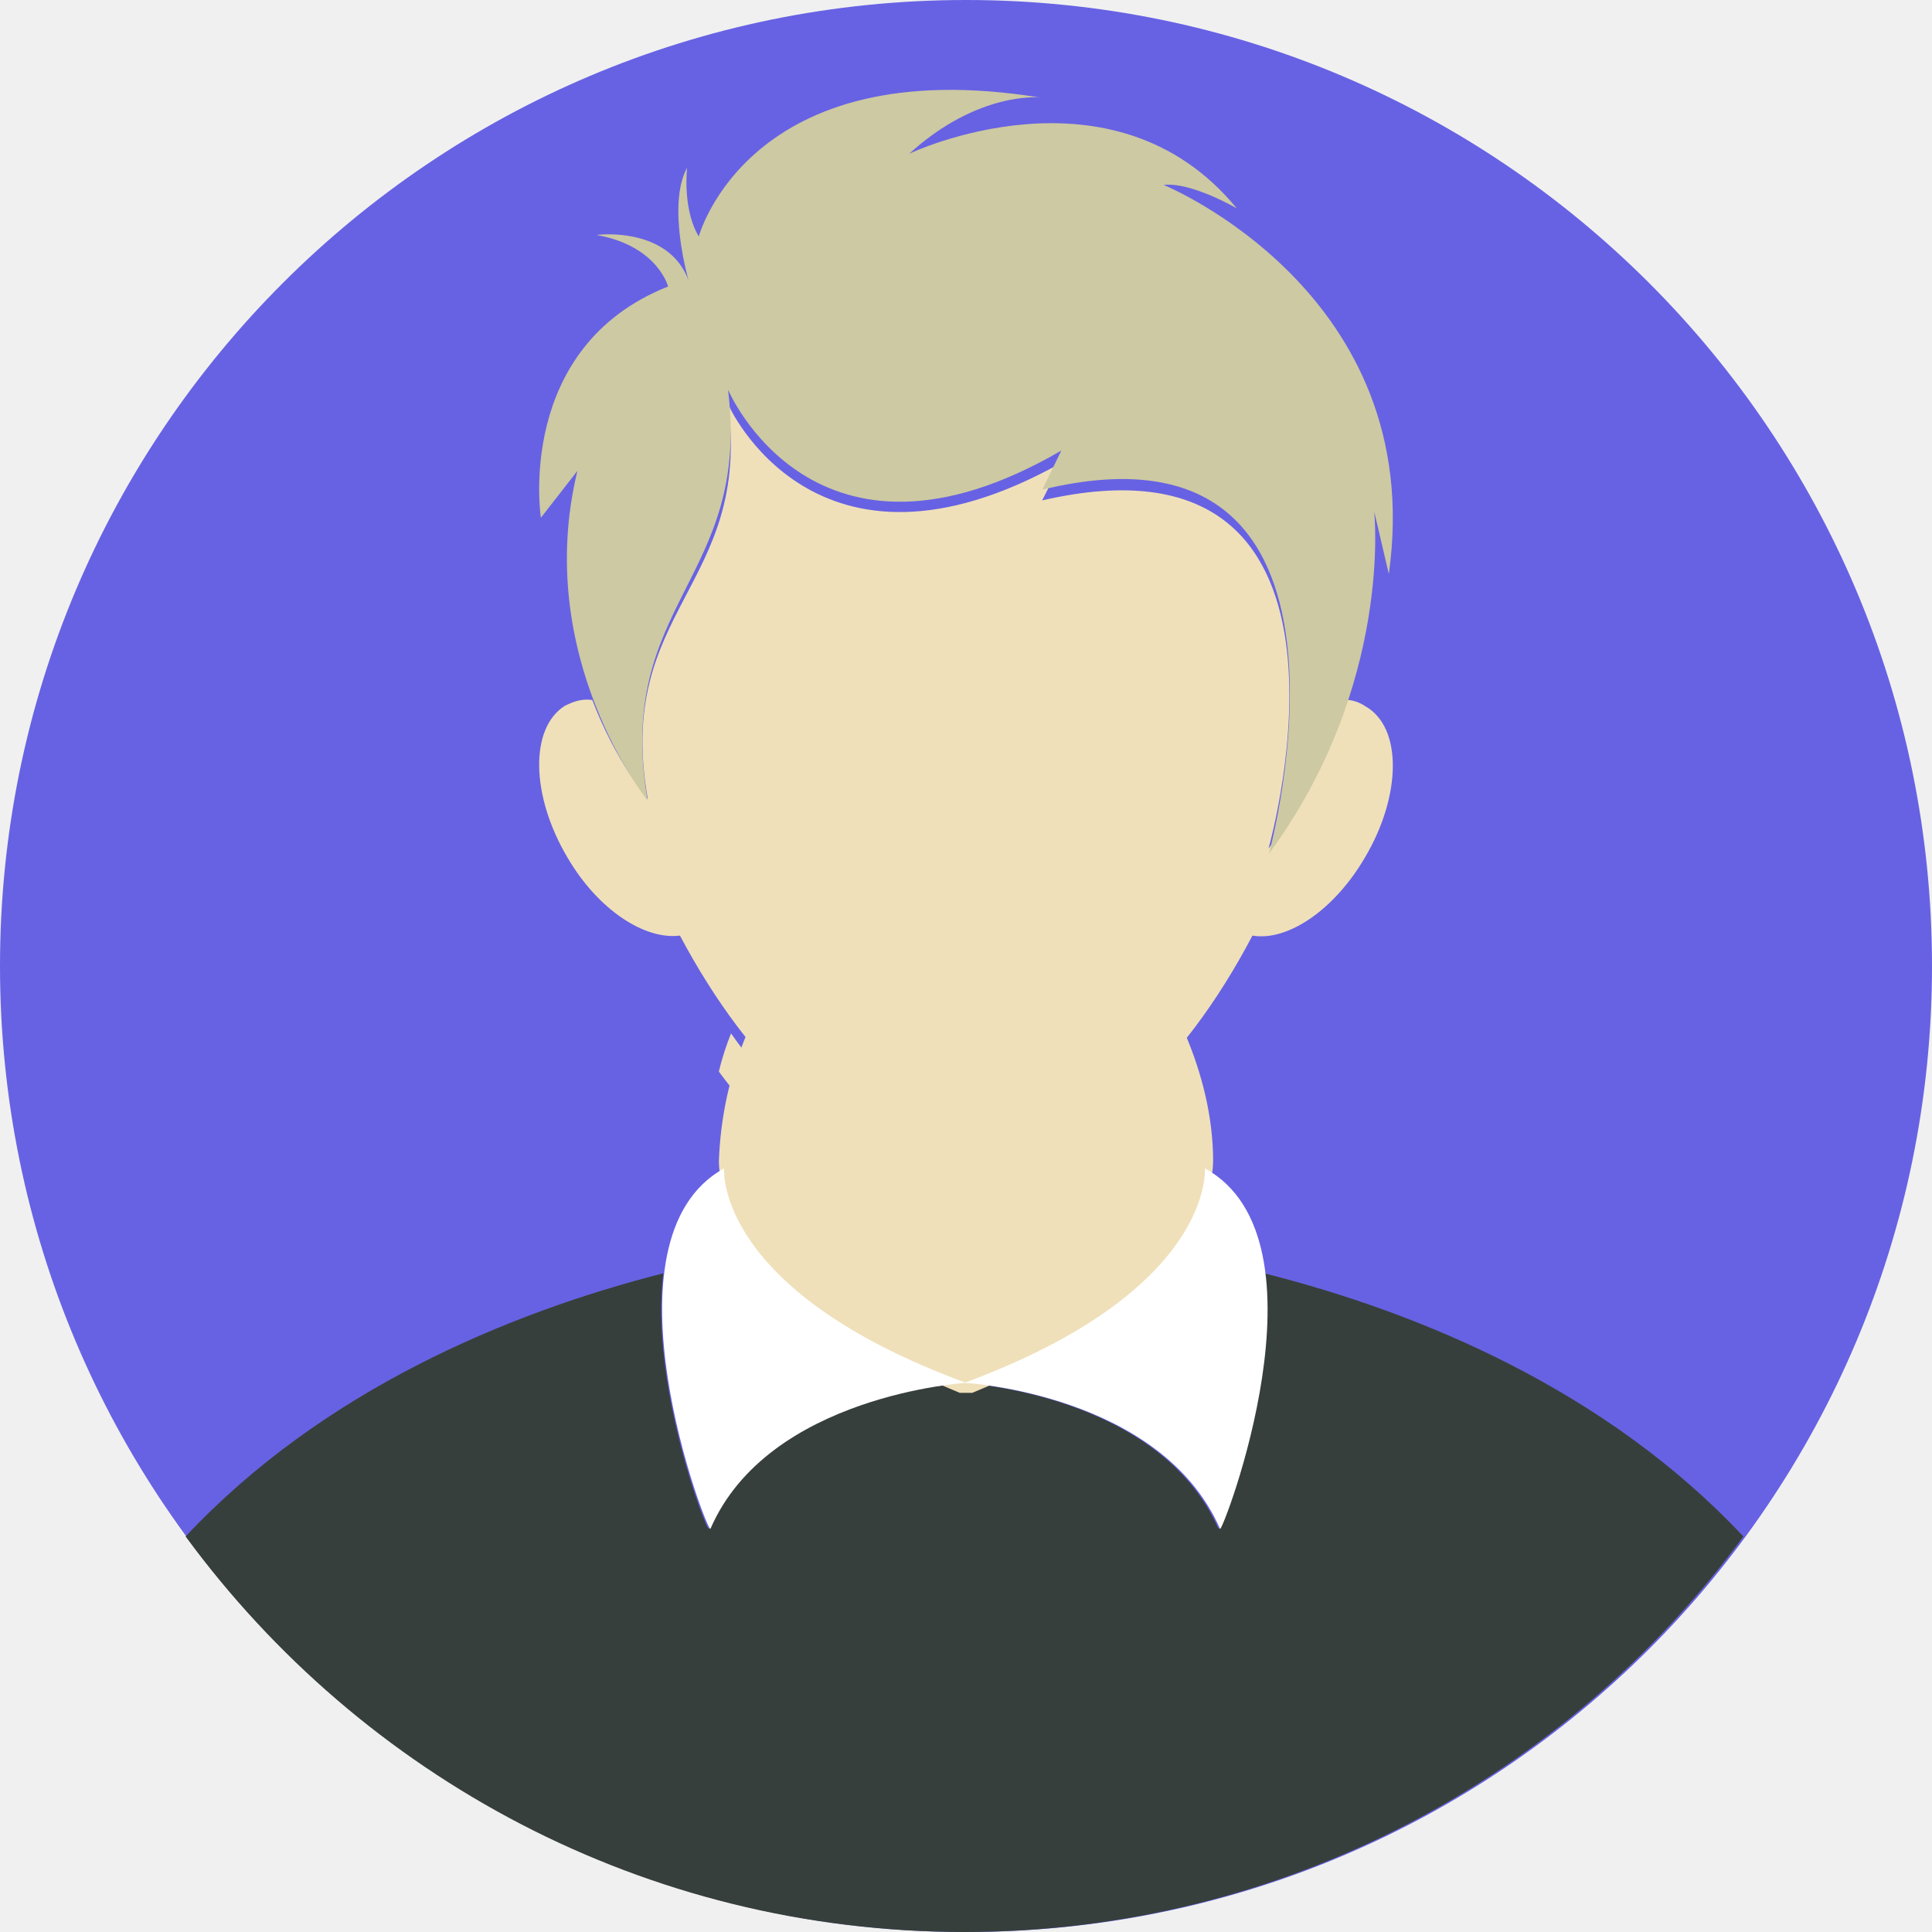
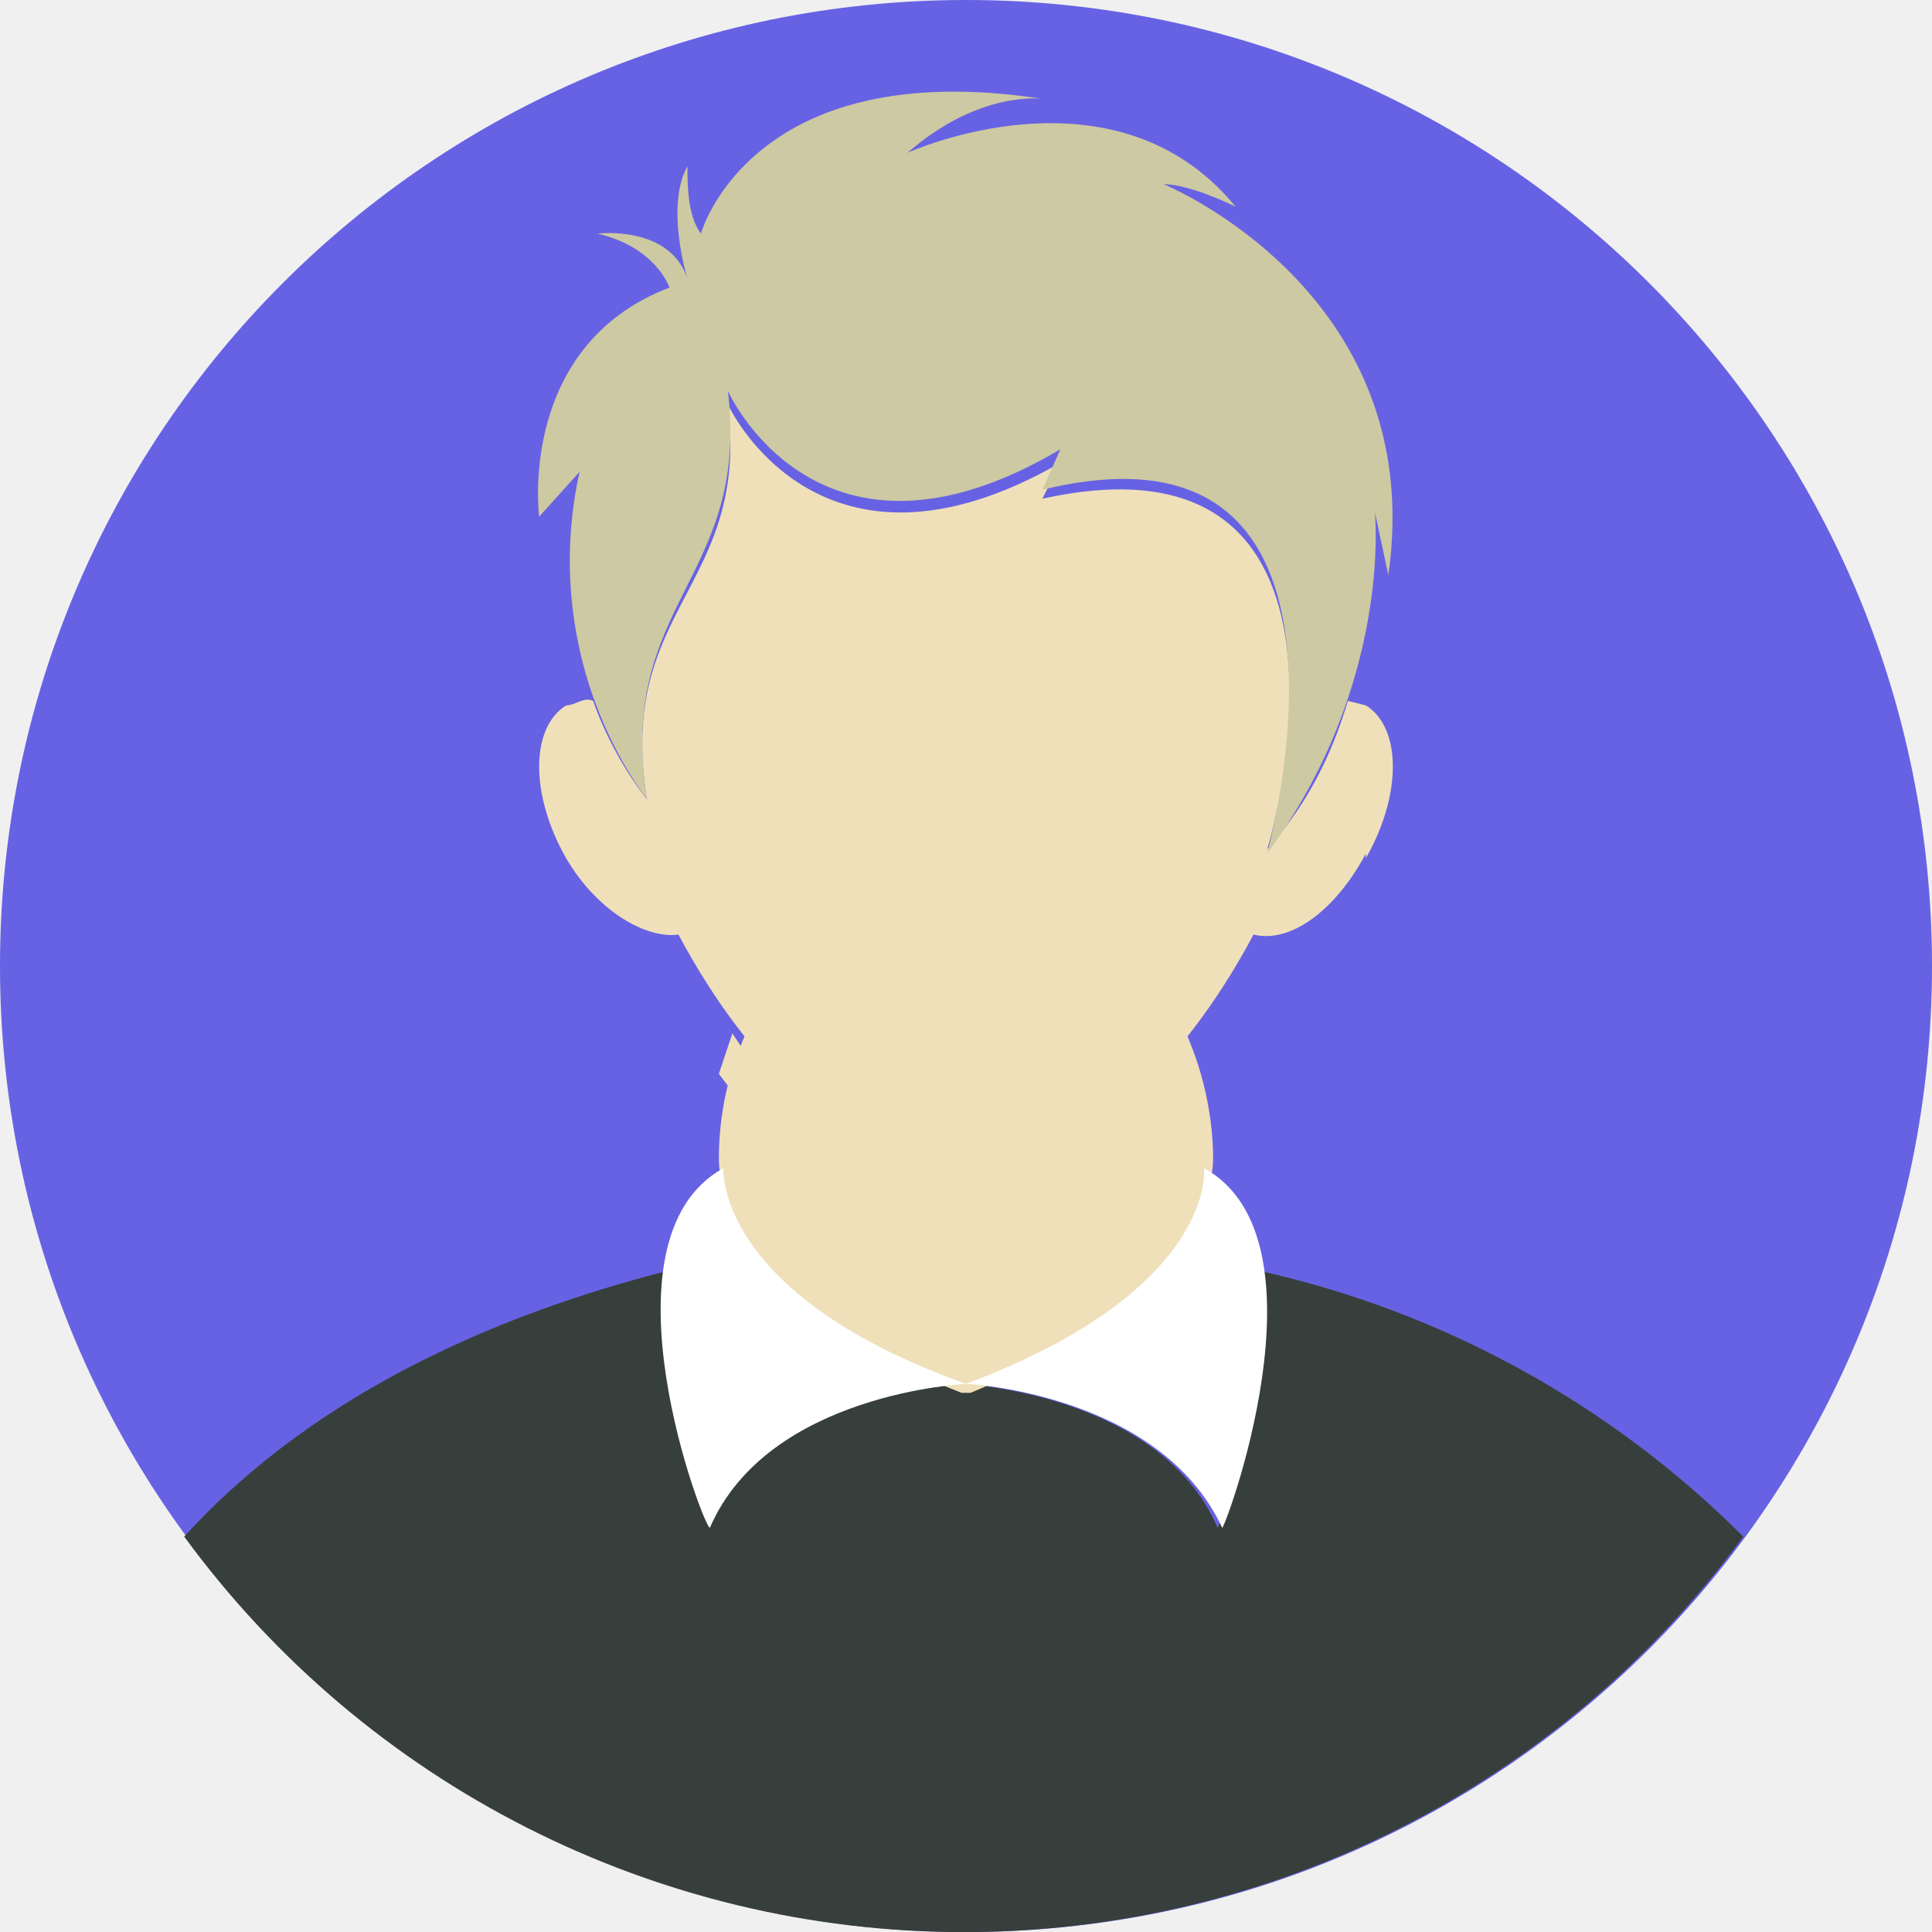
- <svg xmlns="http://www.w3.org/2000/svg" xmlns:ns1="http://ns.gravit.io/" xmlns:xlink="http://www.w3.org/1999/xlink" style="isolation:isolate" viewBox="100 100 800 800" width="800pt" height="800pt">
-   <switch>
-     <g>
-       <path d=" M 500 900 C 720.913 900 900 720.913 900 500 C 900 279.086 720.913 100 500 100 C 279.086 100 100 279.086 100 500 C 100 720.913 279.086 900 500 900 Z " fill="rgb(103,98,227)" />
-       <path d=" M 501.89 671.97 C 501.261 671.97 500.631 672.601 499.371 672.601 C 498.74 672.601 498.112 671.97 496.85 671.97 L 501.89 671.97 Z " fill="rgb(55,63,60)" />
-       <path d=" M 821.89 736.22 C 749.449 835.118 631.654 900 499.371 900 C 367.087 900 249.922 835.747 176.851 736.22 C 233.544 675.747 310.394 643.622 374.646 627.245 C 368.977 673.228 392.913 734.96 393.544 733.07 C 417.481 677.637 498.74 672.599 498.74 672.599 C 498.74 672.599 580 677.008 604.567 733.07 C 605.198 734.331 629.135 673.228 623.464 627.245 C 688.346 643.622 765.198 675.747 821.89 736.22 Z " fill="rgb(55,63,60)" />
-       <path d=" M 602.326 580.765 C 602.326 589.807 597.144 637.795 502.59 676.744 L 497.41 676.744 C 402.856 637.795 397.674 589.807 397.674 580.765 C 398.322 562.683 402.208 544.599 409.332 527.907 C 435.237 559.204 466.324 580.069 500 580.069 C 533.029 580.069 564.763 559.9 590.668 527.907 C 597.792 544.599 602.326 562.683 602.326 580.765 Z " fill="rgb(239,224,186)" />
-       <path d=" M 598.897 583.78 C 598.897 583.78 603.306 634.173 499.369 672.599 C 499.369 672.599 580.629 677.008 605.196 733.072 C 605.827 735.591 653.07 613.386 598.897 583.78 Z " fill="rgb(255,255,255)" />
-       <path d=" M 399.842 583.78 C 346.3 613.386 392.913 734.962 394.173 733.072 C 418.11 677.639 500 672.599 500 672.599 C 395.433 634.173 399.842 583.78 399.842 583.78 Z " fill="rgb(255,255,255)" />
-       <path d=" M 583.721 543.741 C 557.323 579.367 525.896 602.326 490.698 602.326 C 455.5 602.326 424.073 579.367 397.674 543.741 C 398.932 538.199 400.817 532.657 402.703 527.907 C 427.844 563.533 458.013 587.284 490.698 587.284 C 523.382 587.284 553.552 564.324 578.692 527.907 C 580.579 532.657 582.463 538.199 583.721 543.741 Z " fill="rgb(239,224,186)" />
-       <path d=" M 665.178 455.096 C 652.478 476.845 633.126 489.894 618.612 487.408 C 589.583 542.711 547.25 583.721 500.08 583.721 C 452.91 583.721 410.577 542.089 381.55 487.408 C 367.034 489.273 347.684 476.845 334.984 455.096 C 319.864 429.62 319.26 401.658 333.773 392.339 C 337.403 390.474 341.031 389.232 345.263 389.853 C 354.94 415.328 368.244 430.863 368.244 430.863 C 354.335 351.948 411.181 343.25 401.505 267.442 C 401.505 267.442 437.187 348.841 539.39 291.676 L 531.527 307.209 C 674.249 274.277 626.473 447.02 625.263 451.369 C 641.593 430.242 651.873 409.114 657.92 389.853 C 660.339 389.853 663.364 391.096 665.178 392.339 C 680.9 401.036 680.296 429.62 665.178 455.096 Z " fill="rgb(239,224,186)" />
-       <path d=" M 581.855 176.578 C 593.356 175.284 612.123 186.283 612.123 186.283 C 560.666 123.525 476.519 163.638 476.519 163.638 C 504.973 137.759 530.398 140.347 530.398 140.347 C 409.929 120.937 389.347 197.929 389.347 197.929 C 383.898 188.871 383.898 175.931 384.504 169.461 C 376.028 184.989 385.109 216.044 385.109 216.044 C 376.633 193.4 346.971 197.282 346.971 197.282 C 372.396 201.81 376.633 218.632 376.633 218.632 C 313.07 243.865 323.967 314.387 323.967 314.387 L 339.1 294.977 C 320.333 371.968 368.158 431.49 368.158 431.49 C 354.234 349.323 411.14 340.266 401.453 261.333 C 401.453 261.333 437.17 346.089 539.479 286.566 L 531.609 302.74 C 676.292 267.803 625.442 453.488 625.442 453.488 C 676.899 383.613 669.029 311.799 669.029 311.799 L 675.081 337.678 C 691.427 221.22 581.855 176.578 581.855 176.578 Z " fill="rgb(205,201,162)" />
-     </g>
-     <ns1:gravitElementRef xlink:href="#vktuacdzPD6IlngoCVAuPjkqjmQ4xZZl" />
-   </switch>
-   <ns1:gravitGraphicSource id="vktuacdzPD6IlngoCVAuPjkqjmQ4xZZl" version="1">eMKcw41ZacKvwqNIwpbDvS/Cr0fDsyVTw7MwZi1pwqQGw4xiwozCjcKDw4Uswq1SwonDlcOsGDA2w5DCqsO/PsOYacK8KcKrw7VUw5JIw6knSyYew7dww6LDhsK5SwTDv8O+w7jDp8OHbx/Du8K6bA8fw58/w74Zw7vDoxXCnWXDh8K6HS/Dv8Orw6PCt3/DvcO7esODw4E5RsO3w79HOMOtEMOVeMOpZWUTwowjw6PDncOBw7fCj8ODwrEZw6/Dv8OXB0UxDQAUJcKxw4vDvx1vw7rDh8O4w5UhUlrDgiEpZsOUwoJew4BpRsKnw43CqcKQG2LDoS7ClcOcw4rDhlsuw7DDuXnDrTxZCsOjwpcTCA7DrG9Dwr9/wr/CoFPDjWXCoGbDmQnDncOdw6PCu3bCg8KsbDjDnMKlwpbCskkPEUXDucO1DMK3esOdOzbDmg3DvWoZKcKfwrR+R8K/Dh3CmgXCn8KyE8O6D8Ouw6NnQsOPw5h4TcKeWcK+PsKfKmHDl8OKZsKBZ8KWw5N7w4zDjMKIRcKLJW7DqBPDkcKbwqXDsDTCncOrw5DCjcO7w7XDs8OEHcK1UcKFWMKpw4nDisKfwrVcw4zDlyrDljMlwojCgn3Ctj8VwoU8e3DCpyjDsUbDtMOOwp3CosOow5t0fsO/w73Du0cdwoTDh8Ouw7jDsVvDkWbDmcO1w4opwrzCqMKsL8KLMsO+w7dYwofDo8KPGcOxPxjChGDDqGzChsOBOAlhJMO6HRrDv34yPMKDwqDDv8KBwp4/w5hPwoZGw5w/MsKnDy4PwpnChBIXR8Opw4fDkMKkF8KBw5nDlnbDucKiwqcww47CssOtw73DlsO7wp1Gb8KufX3CvMO8w6MwTsOkwoPDucOHwr9mw5DDvDtJfMKHYcO8w7fCjz/Cv8O/MHbDi8OaD8Oqwp/CmBMJwqwUwpfDiz9cZ8K8wpTCr8K/MsOvYsOSHsKPw5fCqzzDu8O4DcO5c8Okw73Dn8KXw4fDgXHCssOvEsK2MjfDrcKGXTbDh1PChHnDjsKAB8OYw7rCrDvDs8O9w7jDhMKPP8KCMFxew4AXw4bCgS4OBsOMdTMkMFPDmMOyw6w0RjfCtXjCksOTLSHDsXd6L8Kxw6Ihw7bDnj3DvWXCrHDCm1Fvw6bDkMKTw7pdET7CosOUw5whw7IsVcK0KH/Ct01XLcKScMO5w5AqwoUXw47CusO0wrbDvDBSPSwvw6LDqsOwwqoGQTonw5M7w5TDgMKcw49BwrUJw4R5bmctY8K4w4zCuU03w7nDnsOKE8KYwpIzw6YmLlc3wponw4sLwrpRGA/CsAvCulIZw5Ubw5E5wqt5wpjCi2bCosKeUAcnOMKfw4TCjFFoNFnDuhAowqVdf0NfakzDvSDDuivDqzTDocKpLWd9RcKna8Oew5/DoMKLZ8KdwqLDqHdsw74dwoPCvsKgUsKTTMKSw7LDtHXClcO2w7RROG8VwpNoN8OifMKzQ0MCCwrCs8KsViJVwq1DaMO3wqLDkhVXAD8sVmrCsMKFwoPDgsKJY8OEISAOwpQYw5HDrcKOB8Kbw73CuUrCo8OYEMOnw5hfwqp0NgAXwpTCrsOIPDLDusKeSxbCmzlawq03w4PDgW4KWcOMw6wkWMO0wrzCg8OJagcxw5htw7HDtwBsQVLCqSR0wpdWw6PCsBJowr3CtcKQLsKfwoTDu1ovWg/Dn8OzKivCiUcCwohGGEMxQkJhwrdDUjYpw5JFfkMPw4QhfcKrF8Kdw4Rlw7fCoQs6HX9jw4HDssKFwrvDgcKvdxZEb8KGcC1ow7vCsxHDsMKow4XDtMO9wpLCsMKlw7JQw5jDpg19wpARCljDq8OTwpXDqC3Dp8OiUgYWwrfDqVzDkMK/aVwDwpRgwo48woJOw5YkMwlXwrTClcKGVF7DoMOhPMOvdcKMbsK3wpQJwpXDlMOMwprDqsKFw7tJQSDClGhMwr97BsOnw4bDhQtQw6IedMKNIBJATcK9J8OuwqIYwpDDmsOewqthScKHc8O/w4RZwo11wozCi8KTwpzDhGfCpQF9dUPCnwU+DjTCmWUewp7DkSx1CXR0dMOHDcO9GsOjwq7DvsKcMFpewrZFSMKuwpYewq7CmsKYwpLCpMKWO19zw6LCkkxXw7vCoRrCnBvDusKbwqXDsD50QcOvQ8OXesOjfhZpwoLDl8KOwqtAAcKVZcKyw6HDvmRuMsK1w6HCicKow4U6JcKdwrjDm8K5KwNFw7fCv8Kxd8O0TTLDmMOAwrYjZlpVwoJ2wqM3wr8rRMKKw7QHQcOzwqtqFW8XDmcUdm/DgsKgchUSw5suwpMbw7oKCcKTwrvCk3/CoC9Pc8Oiwr4Uwr90woZKI8Obw6HCucKvZChAwoAUWsO9w40Mw4UtEcK7A1/Dj1BYwoxiwqvCpcKdwp15FcKHwp3CrcKgwoXDjTZ0wpNwwpHDu8OlwrzCgsOkwpcMJcOIOw4WZQU7CsO7wpBLw4TCrEXCkcK5dUjCgwPDgsKTw67CicO6ecKGAsOJwonCnAnDv8Khw6dcWMOAwpbCscOhwqHCh0PCiTbCvMOmCULDkcKpwqt8KMKKw73CknbCgMK0wpbDqFTCmC9sw7HDnlnCjcKWw4onw5Q9d1bDo1AQw7jDkMKkZU7CgcKPwpfCpMOyw63DkcK3EcOHXgzCoXYdw5bCvcKNMQPClcOswrI2ckV4TcOQTQzCp1PDvisbcwfCrA3ChU4JA8O7wrbCqsOewqBkw5MxXMOSTR3CjFnDqcOLHsKVYUg7w4fDtcOWwpbChzxLwrXDtsOGw4pMKsOmBWrDrFXCqcK3OcODHGPDosOaw4Y8wrrDs2jDpks+fcOQUG/CkFEfDgfCik3DgsO7wpxHw4tpwoI/w5AVPcKgw65uwrgWw7zCs8OMXcKIwrYPwqJNeEbDvcKEwonDskHDp8OIw5XCslF7wpsRO0xrdTgDB3V/Q8OnQ8KZBsKmdzw9cj7CpsKOwo3CsMK6wpt1OsO7w5RnwofCh8OjE8O3WcK3wokEwqfDj8KIwrPDm8Ksw4jCgsOGAsOdXcO1IVQTGsK3wrI3w6DChsKOwpXCqsO/ZHlBwocWMnYfwrrCoMK3w6HCoMK+cS/CpMOGM8OpGcOIN8OLw54ww4NiwrNJw7LCghNLWMOzFjDCtjNuw6gcWQjDgMOFw6nDrsKRwpXDkcOzYMOcwqfDs0tnwofCnBXDjcOuS8OZAcK3XMOYesOJDsOwwpwcwptsZGTCiH0hQSzCkMK9wrfDjcK/wp4gakE7wqzDmTJCSkXDqMOlw4IhbcK0w4fCj1AiKWrDlC0ow7slQcOwwrvCucOtwpvCocODw6dcRlt4w5/Dt8KMwrTDhQ/DssOuw5Bvw7zCjsKkf8KeIDbCmH80w7LCv0wQScOpGsOAQnjDqCHCicKowq3CuMKNRxdYZcKvQ1tcw4ROwpV1wo4Xw4Zrw6PCrMO4JHvCkwTCvhHCjsOAKsOow7nCoxzCvcKAXQTCl15awpjDl1LCusOgw4rCoCgQwpdbwqdEOUfCvW3Cmxgqw4/CrcK8DipCwonCqCfDtMO8ZAFPw63DkMKHw6Bew4DCrsOBcsKpfsO6w7rCucKUNsOZGhlEwr4owpTDhQFyw61hw4HChcOLw6w4J08MBsO3c0jCv8KhF8OYw6nCvcKUwrrCiGDCgyDDj3/ClMOSX1nDjsKVw50Xw73DoStyXjHDmcKewolew6Q8VsK7w5vDtwtyw5ZiXncPX8KXM8KeLQjDqcKEe8KIMmPDlTNswolOcDrCn8O3KcOSw6xWLTsmw79nOcKjwp16OsOSwqXCoG9NworCgMKEOsKDw6HCsMOHwqXDkMOrZg1iHcK0wp/Di8OZw5AaY23DvMKlwpxzGcKjw57DpMKMYsOKwrLDsmtkLcKqc3vCuxbCvcKFF3pVwr/Cj8O6wpA/IjvDtSbCiTfDi2tneMOkwrTCu8OCL8KCW8KeZsOEwpvDoMOmGmTCosOSwrrDg8KTU8K9JcObwr4IfcKEw49Lw6pYBcORXMKswqfDnH/DrTt1w7jCucOvwozCmnwJLMOxw5F3XnPDv2vCsMKwVMKnwoQJw4LDlsOccTjDtSnDixEww5jDmGbCrcKrQ8OMHFLDrlHCt8KawrfCvsOTw63DhG/Dt8O4w7nCpcOlwpwnw4PCgFRfwpEzw5LCrDZGw7zDt8OlXAnDocOuw6R/XcOOwovClmvDlMKYwoJmbCTDkEk2w4/CnMKOworCt3pUMcKsZMOWwojDuyLDp2ZnRsO0wpFsTyIDw5o+csOow5Uqw5zCrnDCrm7Djg0uGMObwr84BsOBN8KIw5fDvMKnw7YNAMKAb09PZxfChcKgYFk8A8Okw5oAw6wGwq7Co8OdFsOeZsKQacOaBDbCr8Knw7zCmRTDphbChEpzesOIwplfwrksw7DDtMO9w7B0wqhXXsOaAcO4ESx8dSjDumHDpR7DtsO0worDljp6wrk/a8OswqrDksOOLMOLwo7DvVg6w6VPZjV/wrLCvMKgw5sbw5jCug/DncObwrBXw67DiMK2w5XDpn3CllHCq8KBHcOKw4A6Yj7DgMOyw6FIasO8wrLChw10amXCuFzCuhPDvcKBw67ClRV1wp/DjsK1wrLDtDnDs8OWw4ogwrFhLcKRwqjDmcOrfcKWDsKWGFgrwpjCshADwqMRJlPDiMO8woFOA8K/WcK1D3Qmw4zDl8OAw7XClQ56w7bDjEgKesKcw6rDiMKFBcOOCMOCw5JLYcKZesKNw4XDtmtsbBTDq3PCj2hxw6BOwofCqcOsw6fDin7CssK8bl8BDMOfwocuw6jCrsOvbsOewrhLJi0TwpDCt0gLIlHCsx4twqjCgMKTIcKNwpPDnA05PhHCucKhwpNndwE8wr7DrMKgw6dVwpXDr8OTw7nCpQN9w6PCh8Kyw4R+JcOQfcKfGMKMw7bDr8K3YcK2w63Cr8Kkw7nDlwPCnVEqfsKlwrjClQULGm/Du8O2w7JsBVjCiMOOOcKUwpdBw4UYL8KBw57DsirCvynCs8KNZMKsaSIawrxWbyxvw6dVZG3CjcK7w7oiw7p5wqDDp8KBZXJ/fcKSdMOewrsDCFfDp8O8IQlWWWAicl7CoMOsGhEJwqzCqFRYwojCg8Kxw6tCwpcIw5TDhcOtJAnDhEXCgcO9wo1IHsKCw6vDkcOFwrgtI8Kkcgp0aMK/CEFQw60Owo9Qw5zDp34xZCRBdMKew5DDt8Kxwpw6w5kGNyTDjU43HsOac8OyDcOdH8OwDFhBcXgITkdMFcOYwpF/wprDkMKHfXx9N8OwVHMzwpknSTrDhMO7wq3Do2LCuizCqMK0w5jCnMOncsOuw5fDi8KAw7BYw6vChsKuZQLDtWR5wq3CuQRjw57Chy7DqMKfPcOXwr9xD8O2HcOpe8KDwr5swpjDg8KpXELCkcKjwqbDoUY+D8OVw4zDtcKXw4l0GsKjwpY9BzTDlj49Al1bw5kZUMOpw6QwBcK6EMOZwqs3wr/Cuw5kN8OHw4NuwqsTDcKnw5jCucOgw690w6PChGchw4ZLwoXCgMODN8O0BSXDrsOuTsK+wqErOnlfwooLekAdRcKgK8KHAHo0w5ciwrTDh8K8w4o0UMKYR1VNJVt0wrNkdsK5wrA8w49cw4QcbsOow5LCgSLCgFnDgcO7w4fCqsOmw6phDcO8Qg4mw7RVMBt3c0c+eCTCqcKIw6nCpF3CtsKoZcK3wpbCusKDwoc4MsK+w5gJw7w+w5YhesOmw7TDk25OT8KzLcOQejJ4w7g9w5RIF8OscjPCmjwTw5d0DsKMGcKXPMKdw6DCpQTCug4QUggow5VbRyrCnVlRwqZ7c8OQw5TCiMOZw6BTCnzCs8K8w67DkcOrwoMDw7zCqjHCplXCrTHCg8K+LDPDu8OwO8OHUFEBwpotRBTDnVHCmcOLQ8OAw7PCjcKRV2h9WsOHw67CnMK+wqHDgx7DhsKBMMOtw7TCh2dew4DCrmfCm8Kfw4zDqMK9wq0pPsOQcRcKw5XDrMK0wpPDt2t3OcKqwq4+JjPCggHCpSNuScOYw7TCp110w7wJA8OgL8Kpw50kw67CuMOEUMKgwq3Ch8O1w4MNOMK0GMKaWTvCnxELHcObw5trOMKgTnt8wq0ww4swwpJweMKYw6Ycw4xhw6Bre25awq9vw6QQAcO3bGQPNWTDok5Dwq0VUMKgwqJywp1FD8KtwrluT8KsLcO2w6zCnMKLwpkOw51Yw7HChhRfw546ZMKPOcOvW2nCrMOdFsKdTERnQXh6U0PChcKhdjwIOsOiEMKuEcK7J8KLwrVKwqHDqhnDhcONw6XCmcKeTlHCuGXDsSPDmAl1w7RQA8O7KcKdw69gF8O0a356VcKyIsK0O29cF8KWIcK3wr7CisOXRhfDt8OeesKNdEvCpSvDpsOCwrRNw6QWwp89cCIzeMKoIWoKFCjCm37Dv8OLw7fCpl3Dl2PCqcO/wpXCkjVuKcKyw4bDuMO7JUteCMOKWsO6esOJAsKVwrkRcR3DssOsExfClsKAW8Ovw7vCrRTCl8KURFlxGMKvwpDCl8KSNcKvwoZDK8KJw6TDosOYw7Q0F0Mzw4kLw6hTw4jDgUbCscKROsK/w7p5w4kiPXvCt8O1w7/CsmRlwonCtAV+DMOvwqHDuythw5TDqsOCdibDoBwXd3bCjW7Ct0rDkTt+c8OSc33Cg8O1w6VUwrLDniwvwpLCqFRNB0pEw67DtcObK8OhIHE9AA5lw4bDnsORD8KzHW06QRHCi8K1UDnDlhnDmm1jZsK3bE/DnMOuwqwkwpvDu8OLwo9Xw4sLwroQwrk8UEPCp8OUwogfw6jCshxEw4DDlCojwr3CoyfCrEhRw7zDmcKMBcKWwovCmBjDi1jCs3TDuWUQSkrCiULDlHREw7hmecOdasOFcgvDgiHCoSbDrnLCtEJBw7jCuWIew6jDqDxtFwMfwonDvVlcw4bCpWXDgsKIw5zDhMONw4rChypgw4jDnhTDqG/Clhd0Wjc4wqBSw6t0ccOjXsO6NgICw79UPTwTLhdDfRZiw47DrFrDksOncwvDrsKRZmHDtMO6woIsD2o7ecOmw43DssOHAcKkDQFrcHPDtsOGw51zOgjDrMKkw559cMKPVjohE8Kxw4QbSTvCrGHDlsOew6JbIsOhKMOVwpzDpX5vT8K9w6kVKsKAw63DvcKDwrvClsKLR8KgwqdtwprDnsOQw5MFNwM2ZnUPw43DjBjCuTjClhbCsU5rw4AHK8KXdFIrw6IQRMKqBHF7KCbDjcK8WV7DvR7DuEcwRkU5ccKXw7jDnSgiTjs8w5DDncKZwpnDjwtKUMOww7jDiMOha1cawrcZwolfwoXDp8OCwrLCqmB+wp7DisOtwqvDpcO1woUZK1ZALcO9GsK6wqFfHzcuw4TDsMOwwrvDg3nDpS7Dni7DhsKKEsOkfifCn04UYDDDgcKFWiQ+LsOBw6nChsO+ZnnDncOPaMOQHFh2T07DqMKBw5hRw4DCpEPDuVHCsmbCu8Kkwqpqw6HCtMKsEX/Cjh0ZBArDs13CvMKvB8OJdTvCnsKZw54jwr9YXsKgRMKMw54ARW3DhUfCrnZxw6DDrQ7DqMKsw6DDm8K+LMKlIEDDtTXChBZRwpbDiXEJw4fDqykxwptnEljCn8KpM8Klw73DpjDDi8KBwrlaPTUBwqjCscKRHGM2bsOecE3CixRnDnTCoVJiwod1wo1Zwo3CtVMhfcKzwrzCoMKDwpXDosKAIMKqw67CtcKVQMK/w5FAw7nDtsOJPMOQw4lof8Omw4NcwrTCt0c2TsOCYMOZw4DDu8KCw7XClsKOw58pCXDCpig0w5bDlcOYBMOke8OtwoHDvgJ2QcKHP3MCw6h+wr98eHTCo8KZw7PDmTzDmsO7PMOKw5NbdcOpw4HDlMOgwpLDs8KkTcKXGV/DhsONw4TDvcKzHXfDnUbCok/CvVBiByjDmMO5wq7DtMOUC1FUw4DCq8OMwolVDwHDl2oaDWrCr8OcwrQcbUnCkcKJwrfCsxvCq8OtGh/Dl8O5wrjCvcK3JsKHw60iwrrDtCpPDcOnwrkGNjUMe8OzwqAVwqUEwrHDu3wbaHwXdmXCgW0xZsOac8K/WV5fw4jDkAICNMK8w7QmwqJNwoVDw4AhwrLDjRNRw4JDYy41ZMK+O1LClGrCkMKHwro9wp5OSVTCnkLCtyvCpwPCqhfDi8OrCxk9wpkDLSrCtAfDkVZwwot5S8Ovw4vChmx9w49Pw5ZIflRrFE5YfwbClWvDpMOGSsOlFsOfwoAjfkLDl8K4w7zClcOLw7vDtsKQw4fCisO+wpXDsl5TO8K3Jl/DijvChH7Ch8Khw5nDt8KRw5gXw4rCu8OkQsKzZcO0w7XDssK+w63Cg8KxPMOEwqA6wqUCwo4jw7rDksKTRE5IXMOjcF7DjcKzwpx4KcOvwqx8w4TDpwfCtAUNfMKyEMKVD07DhcOcEBkSMlwDd3zDtMOjw4/Dv083TyzCgsKAZlDDhyfDh0x4JDPDgTbCqcOgWHIiw6rDhQLDisOOwqXDuMOjw4/DvwPCo8OqOCU=</ns1:gravitGraphicSource>
+ <svg xmlns="http://www.w3.org/2000/svg" xmlns:ns1="https://boxy-svg.com" style="isolation:isolate" viewBox="0 0 43 43">
+   <g ns1:origin="0 0">
+     <path d="M21.5 43a21.5 21.5 0 100-43 21.5 21.5 0 000 43z" fill="#6762E3" />
+     <path d="M21.6 30.7h-.1-.2.3zM38.8 34.2a21.5 21.5 0 01-34.7 0c3-3.3 7.2-5 10.7-5.9-.3 2.5 1 5.8 1 5.7 1.3-3 5.6-3.2 5.6-3.2s4.4.2 5.7 3.2c0 .1 1.3-3.2 1-5.7a22 22 0 0110.7 5.9z" fill="#373F3C" />
+     <path d="M27 25.8c0 .5-.3 3.1-5.4 5.2h-.2c-5.1-2-5.4-4.7-5.4-5.2 0-1 .2-1.9.6-2.8 1.4 1.7 3 2.8 4.9 2.8 1.8 0 3.5-1 4.9-2.8.4.9.6 1.9.6 2.8z" fill="#EFE0BA" />
+     <path d="M26.8 26s.3 2.7-5.3 4.8c0 0 4.3.2 5.7 3.2 0 .2 2.5-6.4-.4-8zM16.1 26c-2.9 1.6-.4 8.1-.3 8 1.3-3 5.7-3.2 5.7-3.2-5.6-2-5.4-4.8-5.4-4.8z" fill="#FFF" />
+     <path d="M26 23.9c-1.4 1.9-3.1 3.1-5 3.1s-3.6-1.2-5-3.1l.3-.9c1.3 2 3 3.2 4.7 3.2 1.8 0 3.4-1.2 4.7-3.2l.3.9z" fill="#EFE0BA" />
+     <path d="M30.4 19c-.7 1.3-1.7 2-2.5 1.8-1.6 3-3.9 5.2-6.4 5.2-2.5 0-4.8-2.2-6.4-5.2-.7.1-1.8-.5-2.5-1.7-.8-1.4-.8-2.9 0-3.4.2 0 .4-.2.6-.1a8.1 8.1 0 001.2 2.2c-.7-4.3 2.3-4.7 1.8-8.8 0 0 2 4.4 7.4 1.3l-.4.8c7.7-1.7 5.1 7.6 5 7.8 1-1.1 1.5-2.3 1.8-3.3l.4.1c.8.5.8 2 0 3.4z" fill="#EFE0BA" />
+     <path d="M25.9 4.1c.6 0 1.6.5 1.6.5-2.7-3.3-7.3-1.2-7.3-1.2 1.6-1.4 3-1.2 3-1.2-6.5-1-7.6 3-7.6 3-.3-.4-.3-1.1-.3-1.5-.5.9 0 2.5 0 2.5-.4-1.2-2-1-2-1 1.3.3 1.6 1.2 1.6 1.2-3.4 1.3-2.9 5.1-2.9 5.1l.9-1a9.1 9.1 0 001.5 7.3c-.7-4.4 2.3-4.9 1.8-9.1 0 0 2 4.5 7.4 1.3l-.4.9c7.8-1.9 5 8.1 5 8.1 2.8-3.8 2.4-7.6 2.4-7.6l.3 1.4c.9-6.3-5-8.7-5-8.7z" fill="#CDC9A2" />
+   </g>
</svg>
